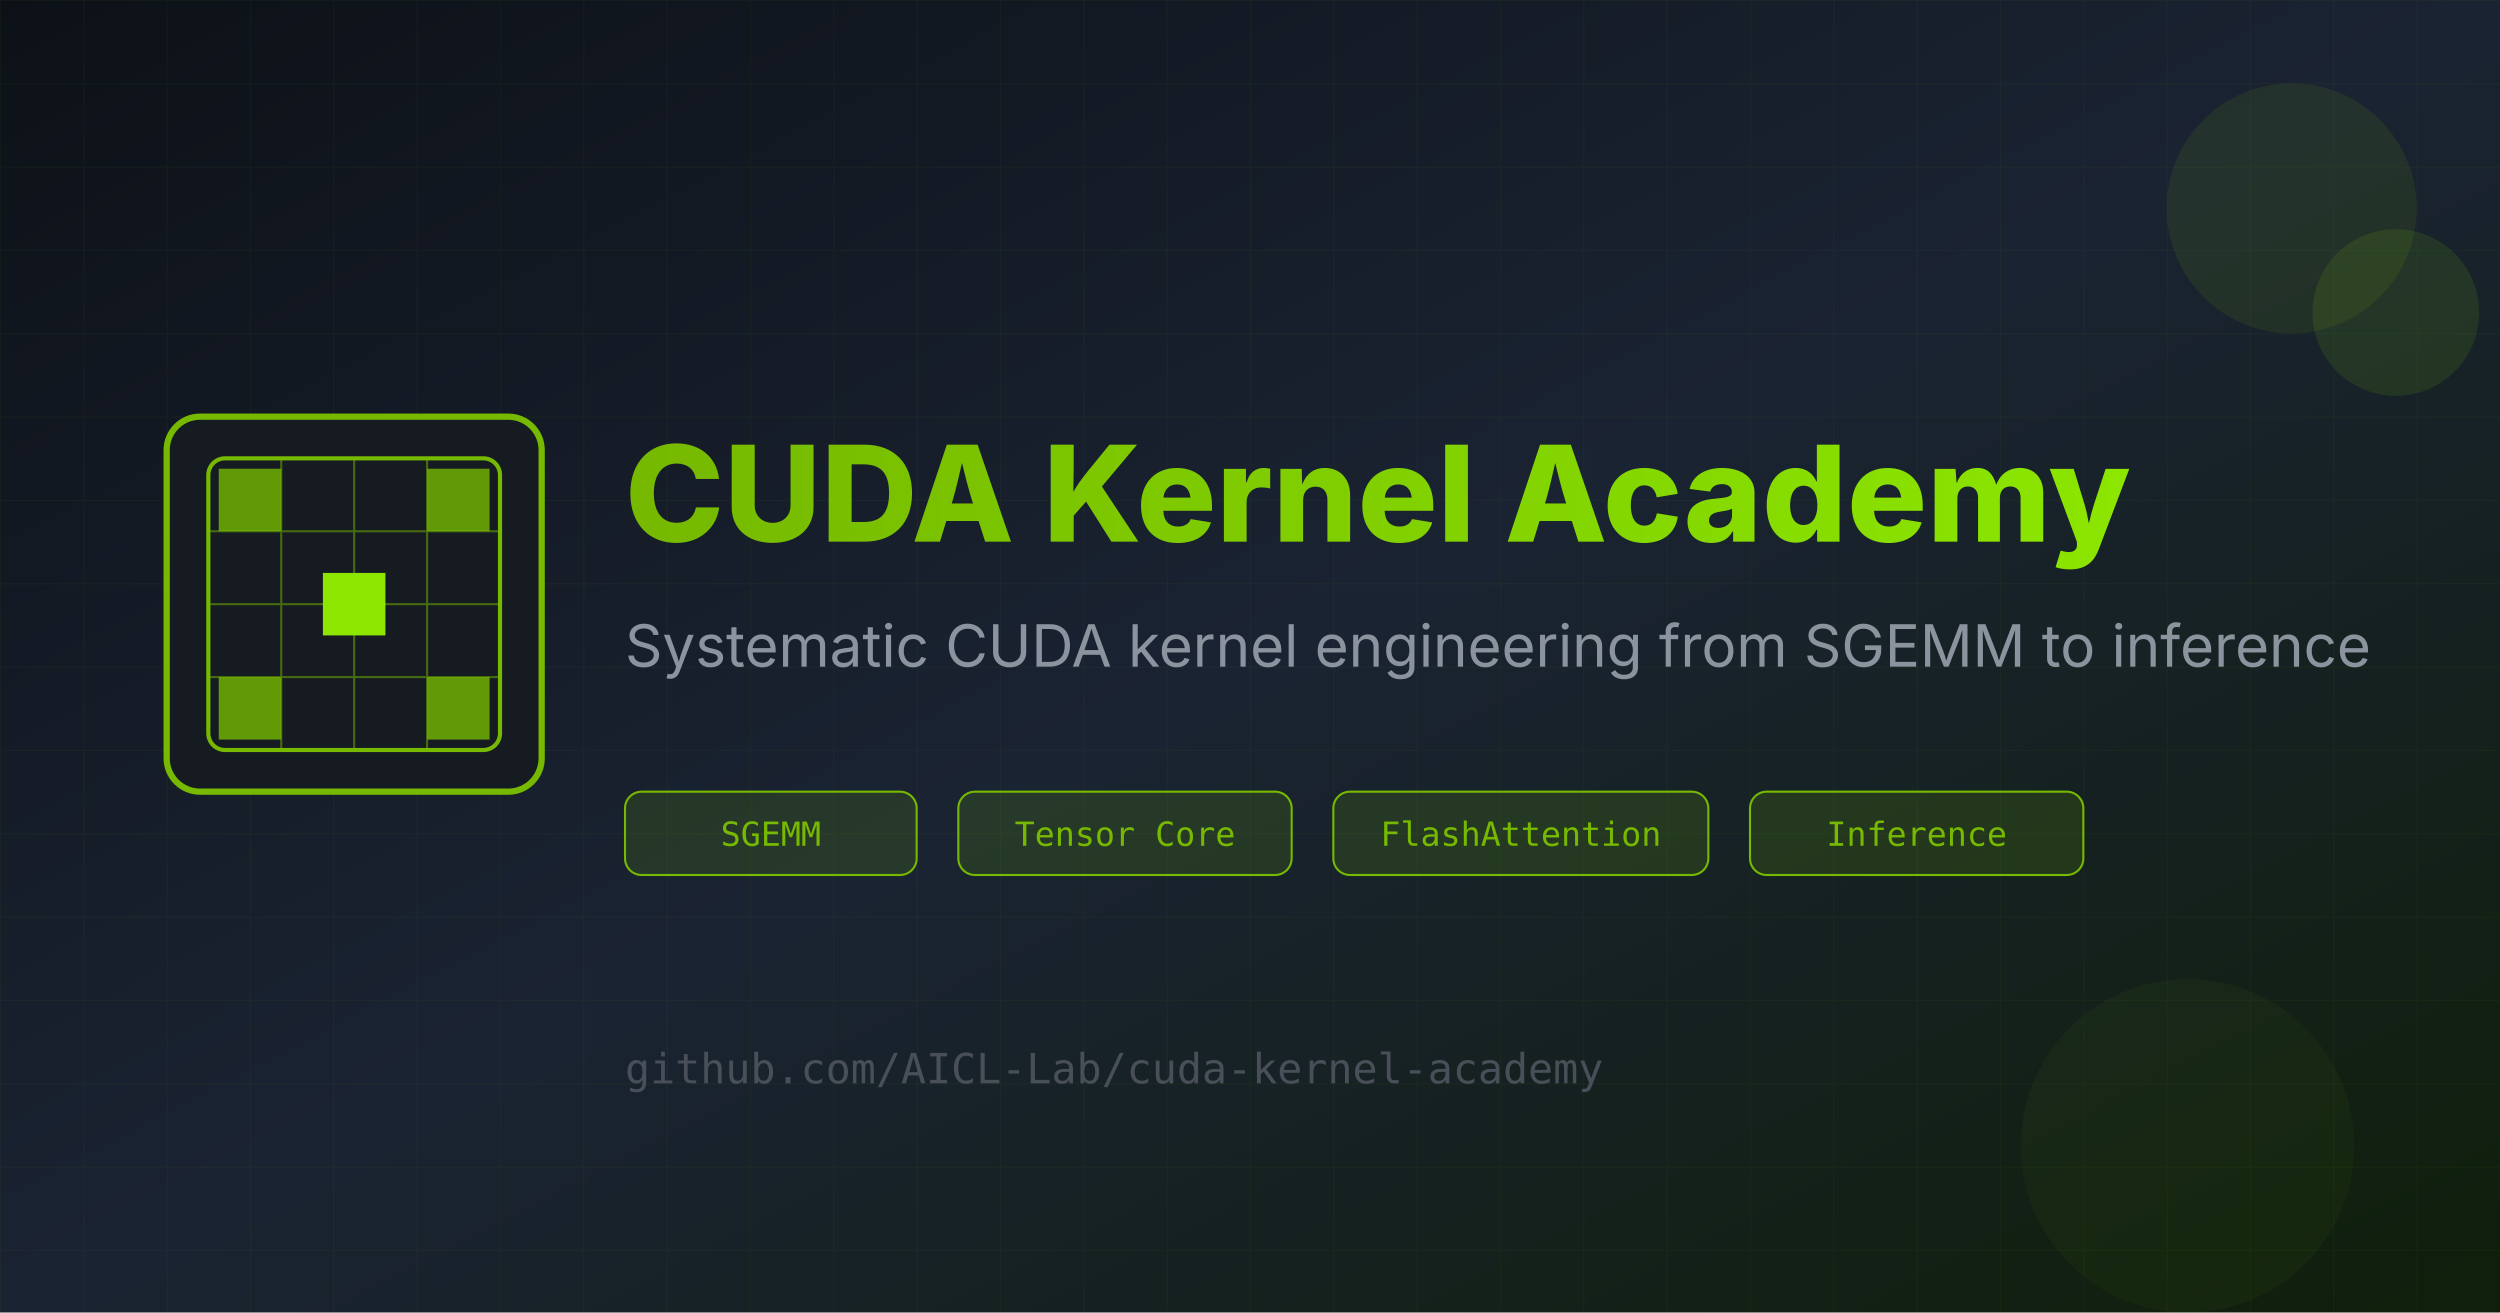
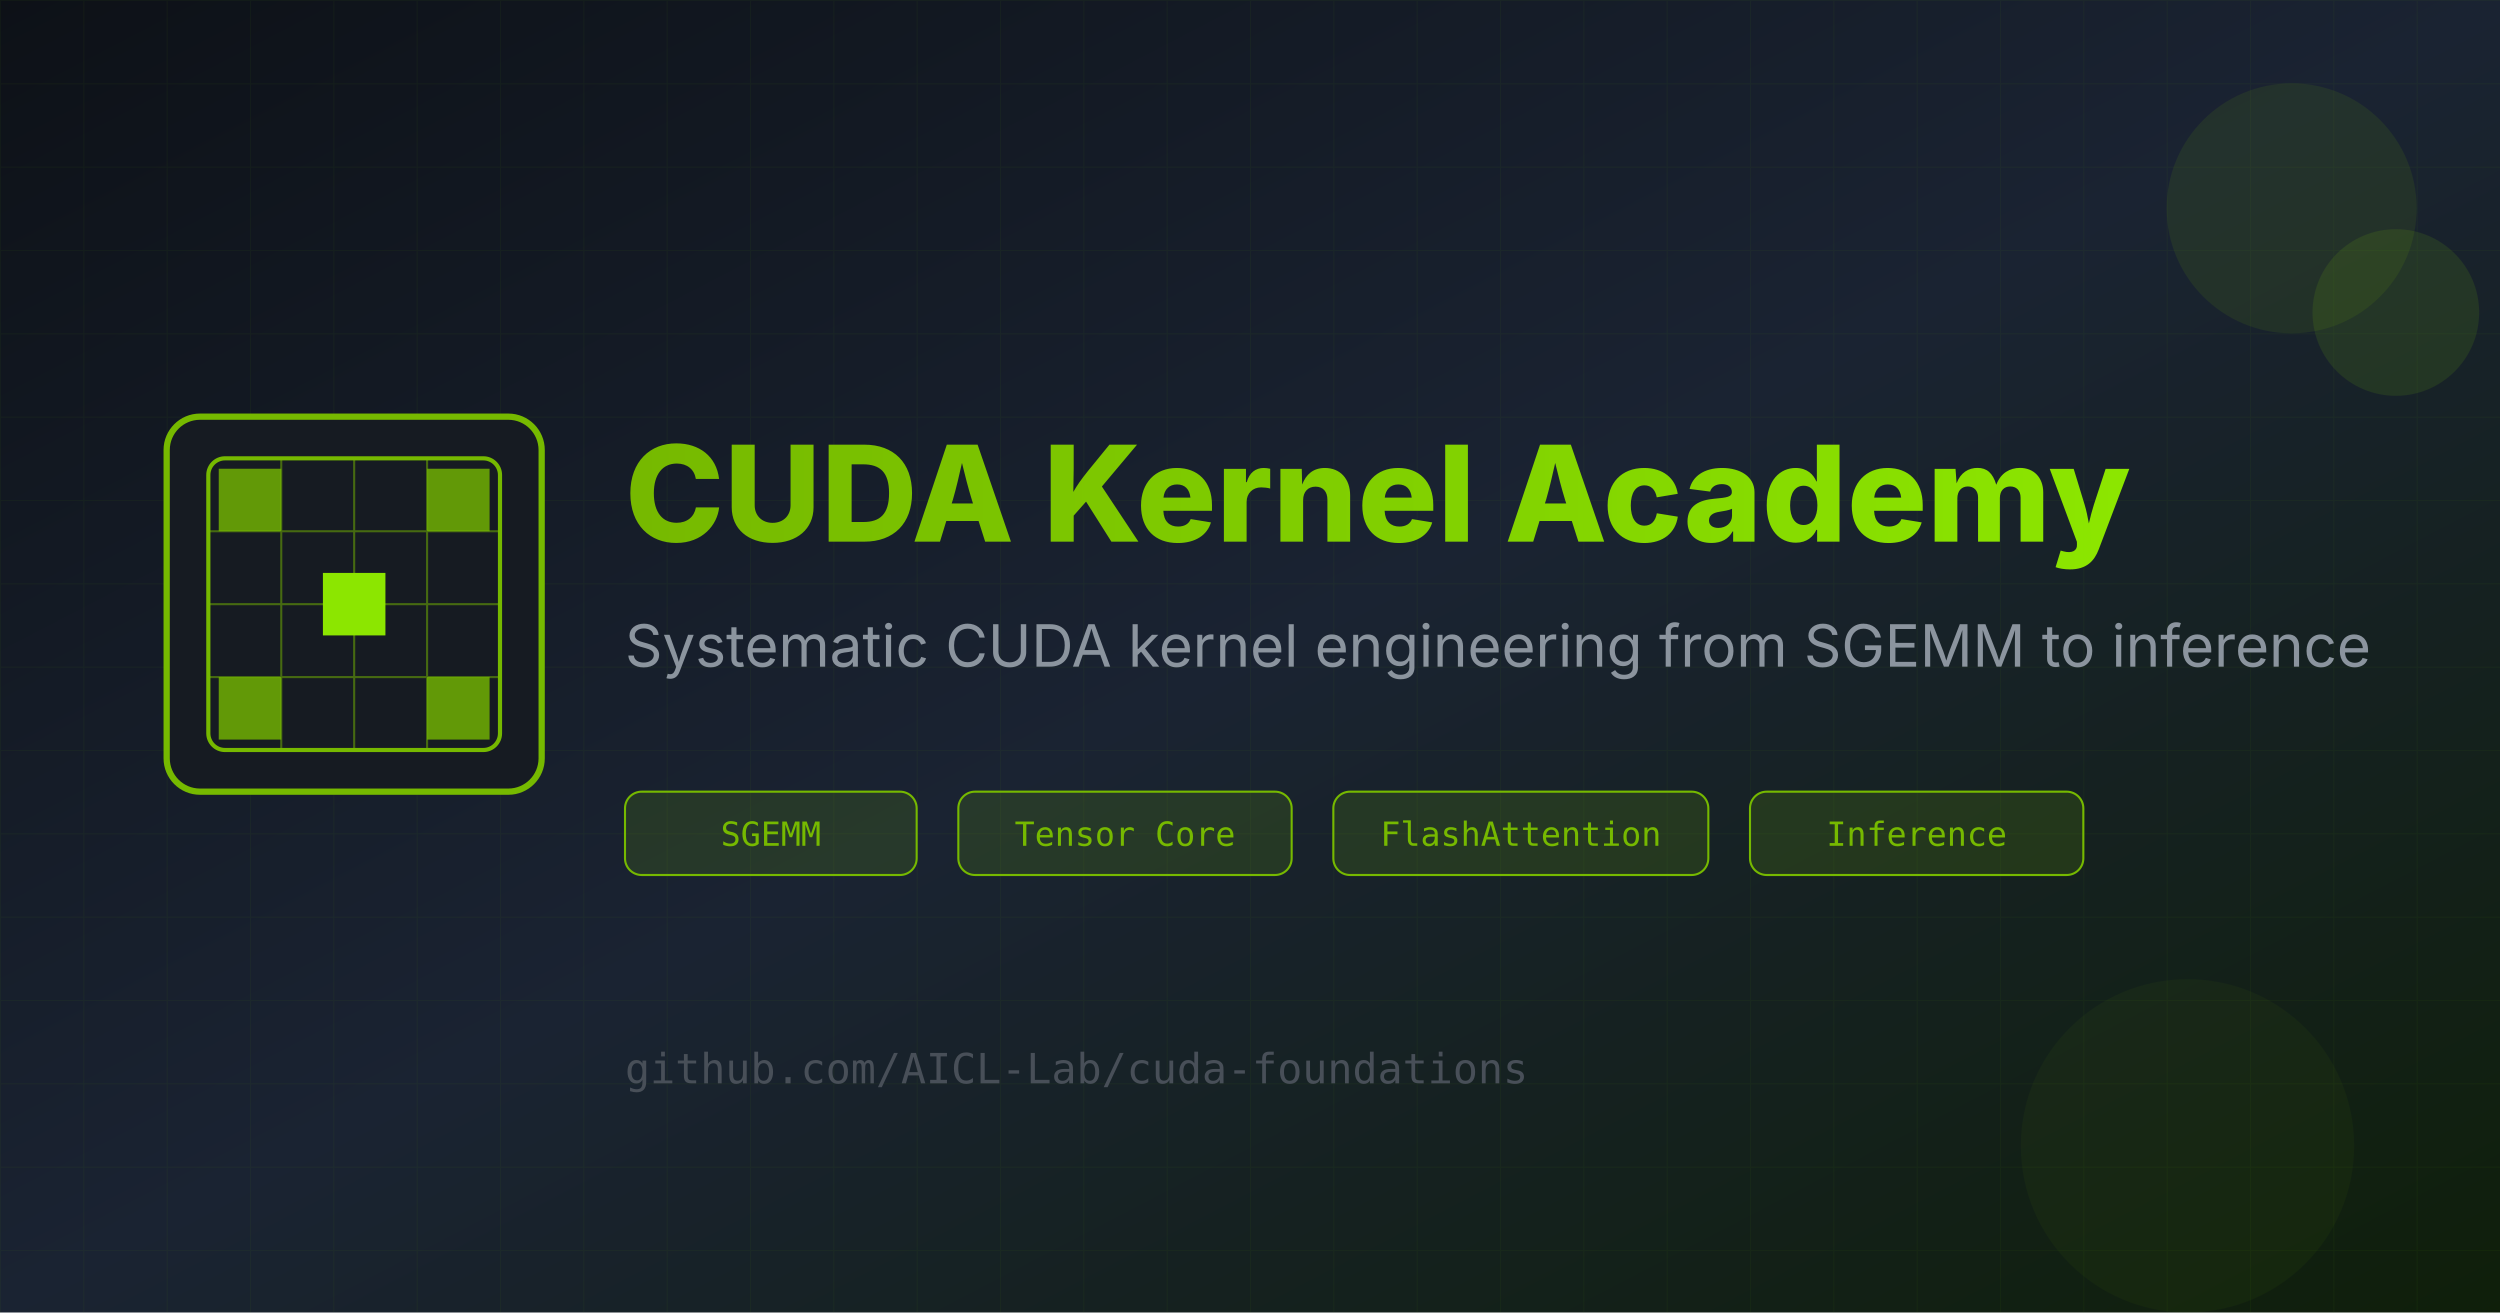
<svg xmlns="http://www.w3.org/2000/svg" viewBox="0 0 1200 630" width="1200" height="630">
  <defs>
    <linearGradient id="bg-gradient" x1="0%" y1="0%" x2="100%" y2="100%">
      <stop offset="0%" style="stop-color:#0d1117" />
      <stop offset="50%" style="stop-color:#1a2332" />
      <stop offset="100%" style="stop-color:#0f1f0a" />
    </linearGradient>
    <linearGradient id="brand-gradient" x1="0%" y1="0%" x2="100%" y2="0%">
      <stop offset="0%" style="stop-color:#76B900" />
      <stop offset="100%" style="stop-color:#8ce600" />
    </linearGradient>
    <pattern id="grid" width="40" height="40" patternUnits="userSpaceOnUse">
      <path d="M 40 0 L 0 0 0 40" fill="none" stroke="rgba(118, 185, 0, 0.05)" stroke-width="1" />
    </pattern>
  </defs>
  <rect width="1200" height="630" fill="url(#bg-gradient)" />
  <rect width="1200" height="630" fill="url(#grid)" />
  <g transform="translate(80, 200)">
    <rect x="0" y="0" width="180" height="180" rx="16" fill="#161b22" stroke="#76B900" stroke-width="3" />
    <rect x="20" y="20" width="140" height="140" rx="8" fill="none" stroke="#76B900" stroke-width="2" />
    <g stroke="#76B900" stroke-width="1" opacity="0.5">
      <line x1="55" y1="20" x2="55" y2="160" />
      <line x1="90" y1="20" x2="90" y2="160" />
      <line x1="125" y1="20" x2="125" y2="160" />
      <line x1="20" y1="55" x2="160" y2="55" />
      <line x1="20" y1="90" x2="160" y2="90" />
      <line x1="20" y1="125" x2="160" y2="125" />
    </g>
    <rect x="25" y="25" width="30" height="30" fill="#76B900" opacity="0.8" />
    <rect x="125" y="25" width="30" height="30" fill="#76B900" opacity="0.8" />
    <rect x="25" y="125" width="30" height="30" fill="#76B900" opacity="0.8" />
    <rect x="125" y="125" width="30" height="30" fill="#76B900" opacity="0.8" />
    <rect x="75" y="75" width="30" height="30" fill="#8ce600" />
  </g>
  <text x="300" y="260" font-family="Inter, Segoe UI, Roboto, Helvetica Neue, Arial, sans-serif" font-size="64" font-weight="800" fill="url(#brand-gradient)">CUDA Kernel Academy</text>
  <text x="300" y="320" font-family="Inter, Segoe UI, Roboto, Helvetica Neue, Arial, sans-serif" font-size="28" fill="#8b949e">Systematic CUDA kernel engineering from SGEMM to inference</text>
  <g transform="translate(300, 380)">
    <rect x="0" y="0" width="140" height="40" rx="8" fill="rgba(118, 185, 0, 0.15)" stroke="#76B900" stroke-width="1" />
    <text x="70" y="26" font-family="monospace" font-size="16" fill="#76B900" text-anchor="middle">SGEMM</text>
    <rect x="160" y="0" width="160" height="40" rx="8" fill="rgba(118, 185, 0, 0.15)" stroke="#76B900" stroke-width="1" />
    <text x="240" y="26" font-family="monospace" font-size="16" fill="#76B900" text-anchor="middle">Tensor Core</text>
    <rect x="340" y="0" width="180" height="40" rx="8" fill="rgba(118, 185, 0, 0.15)" stroke="#76B900" stroke-width="1" />
    <text x="430" y="26" font-family="monospace" font-size="16" fill="#76B900" text-anchor="middle">FlashAttention</text>
    <rect x="540" y="0" width="160" height="40" rx="8" fill="rgba(118, 185, 0, 0.15)" stroke="#76B900" stroke-width="1" />
    <text x="620" y="26" font-family="monospace" font-size="16" fill="#76B900" text-anchor="middle">Inference</text>
  </g>
-   <text x="300" y="520" font-family="monospace" font-size="20" fill="#484f58">github.com/AICL-Lab/cuda-kernel-academy</text>
+   <text x="300" y="520" font-family="monospace" font-size="20" fill="#484f58">github.com/AICL-Lab/cuda-foundations</text>
  <circle cx="1100" cy="100" r="60" fill="#76B900" opacity="0.1" />
  <circle cx="1150" cy="150" r="40" fill="#8ce600" opacity="0.1" />
  <circle cx="1050" cy="550" r="80" fill="#76B900" opacity="0.05" />
</svg>
